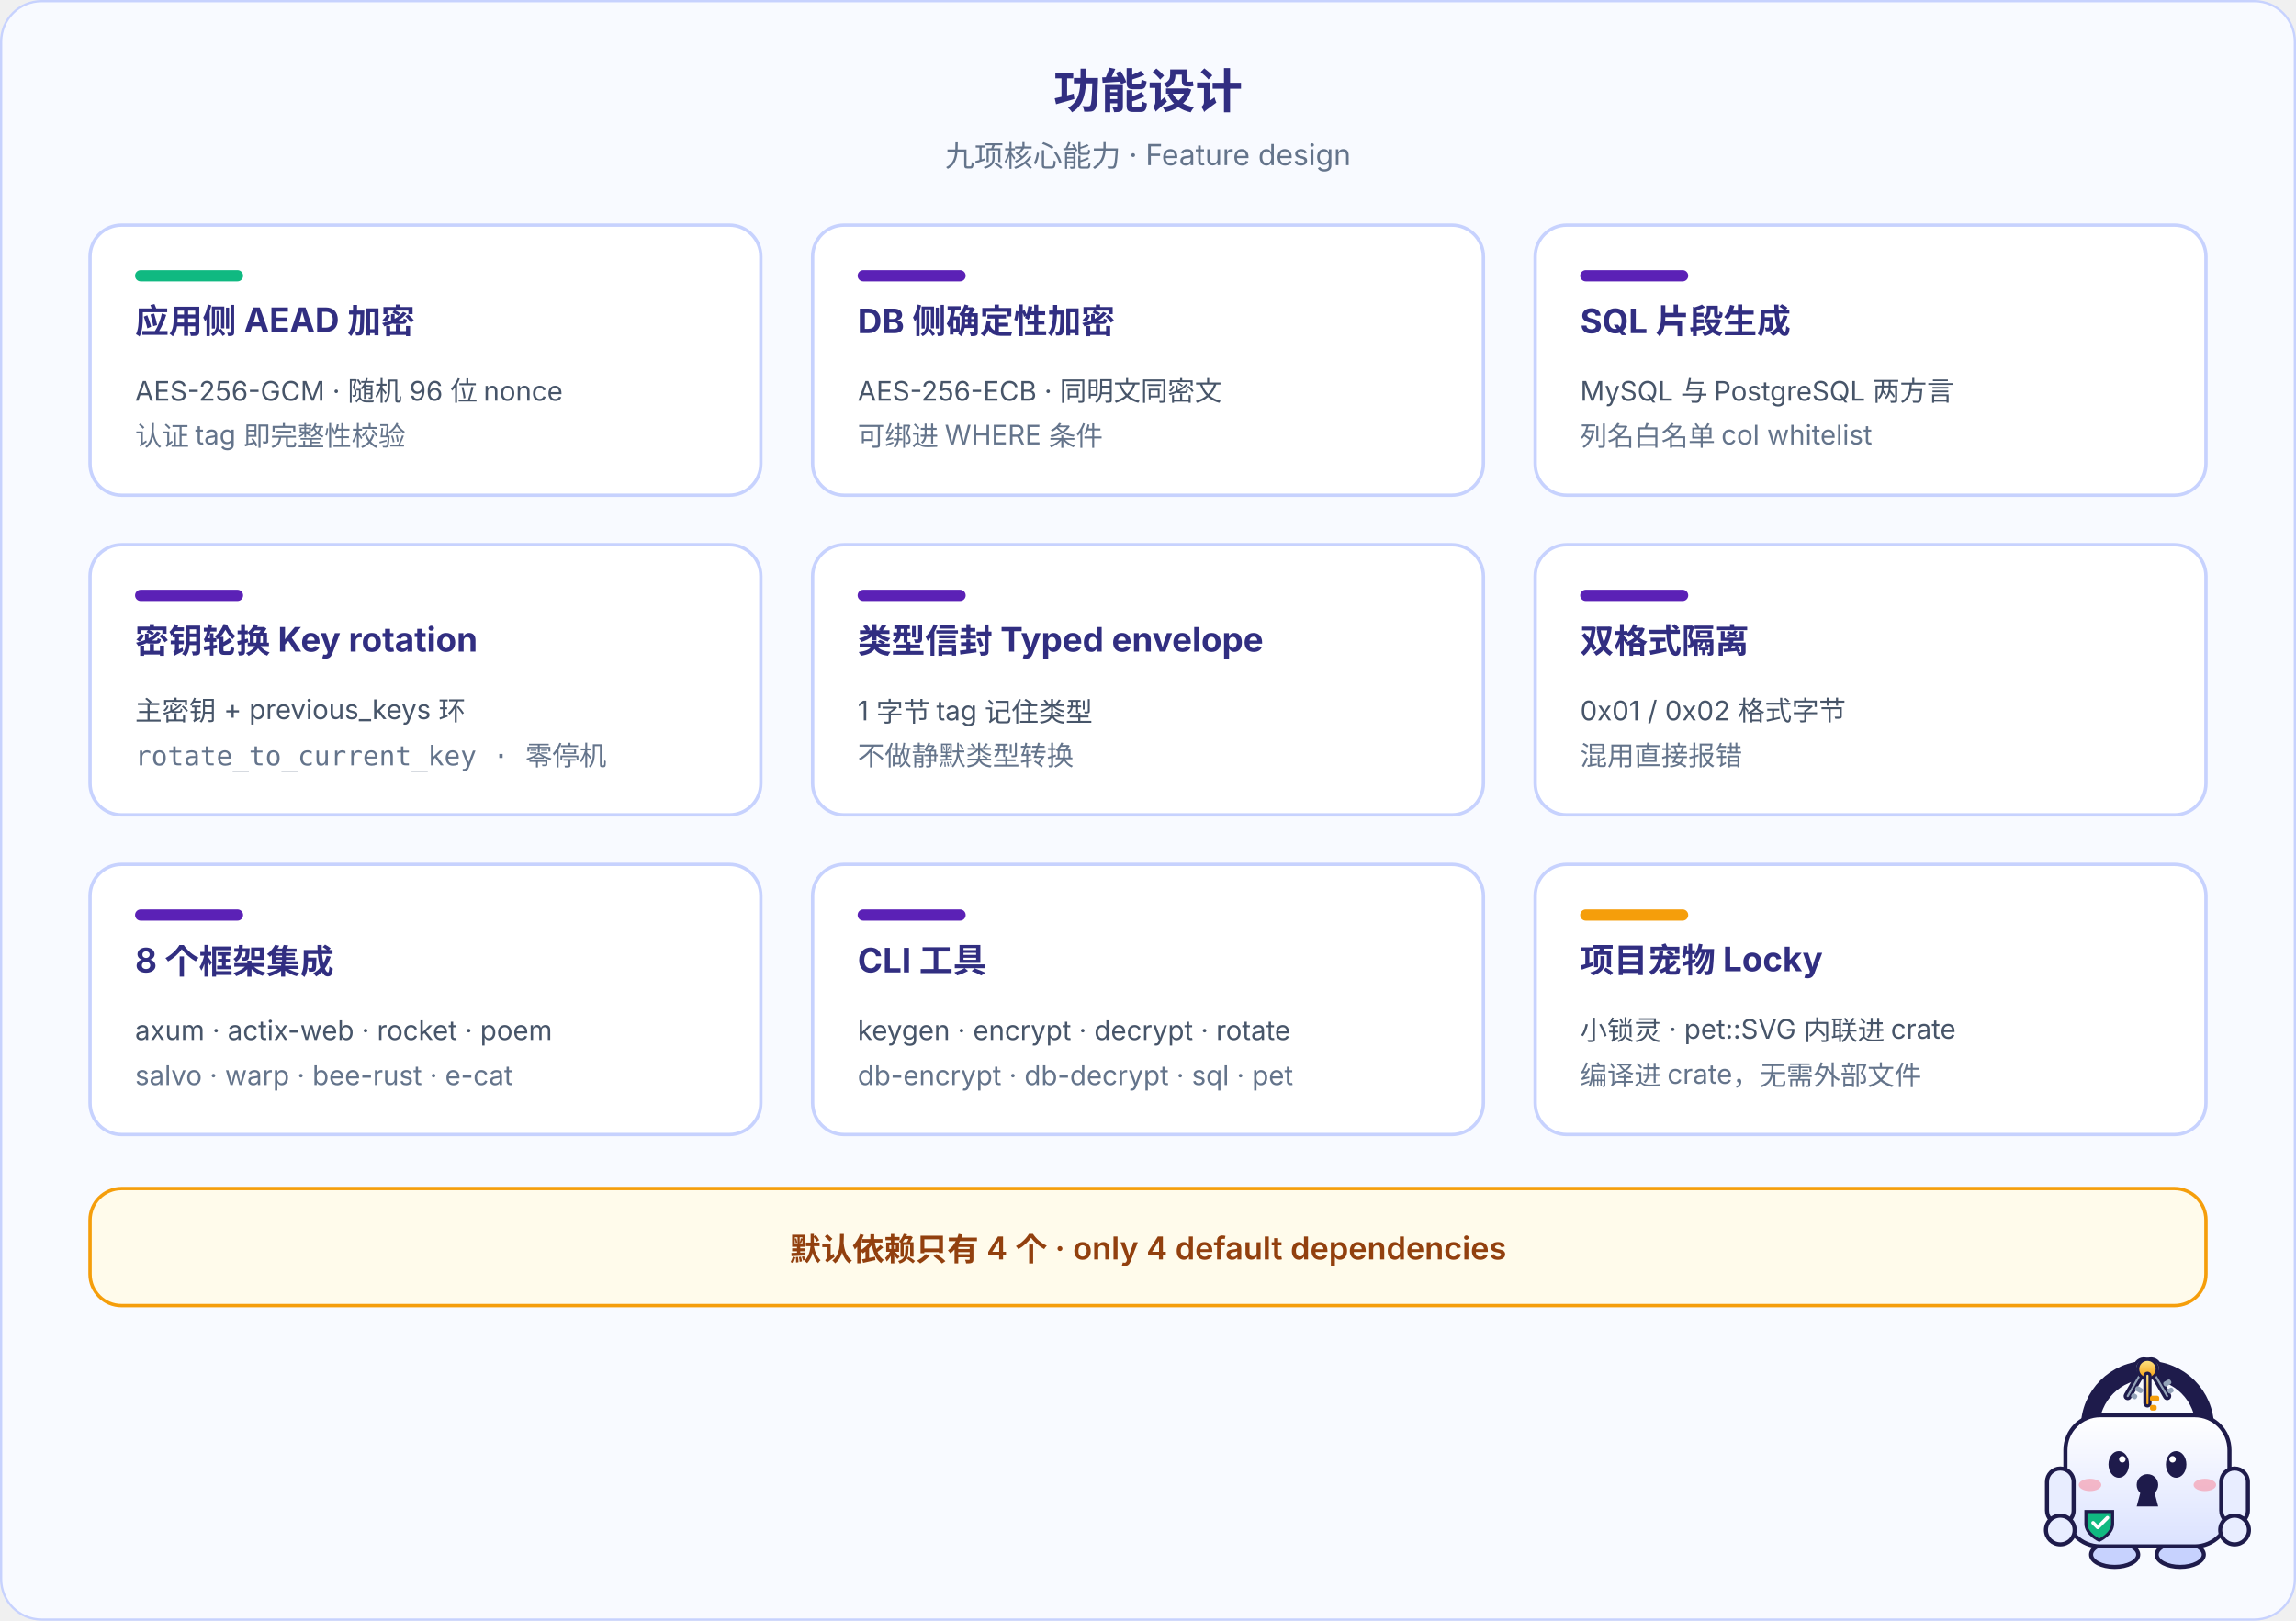
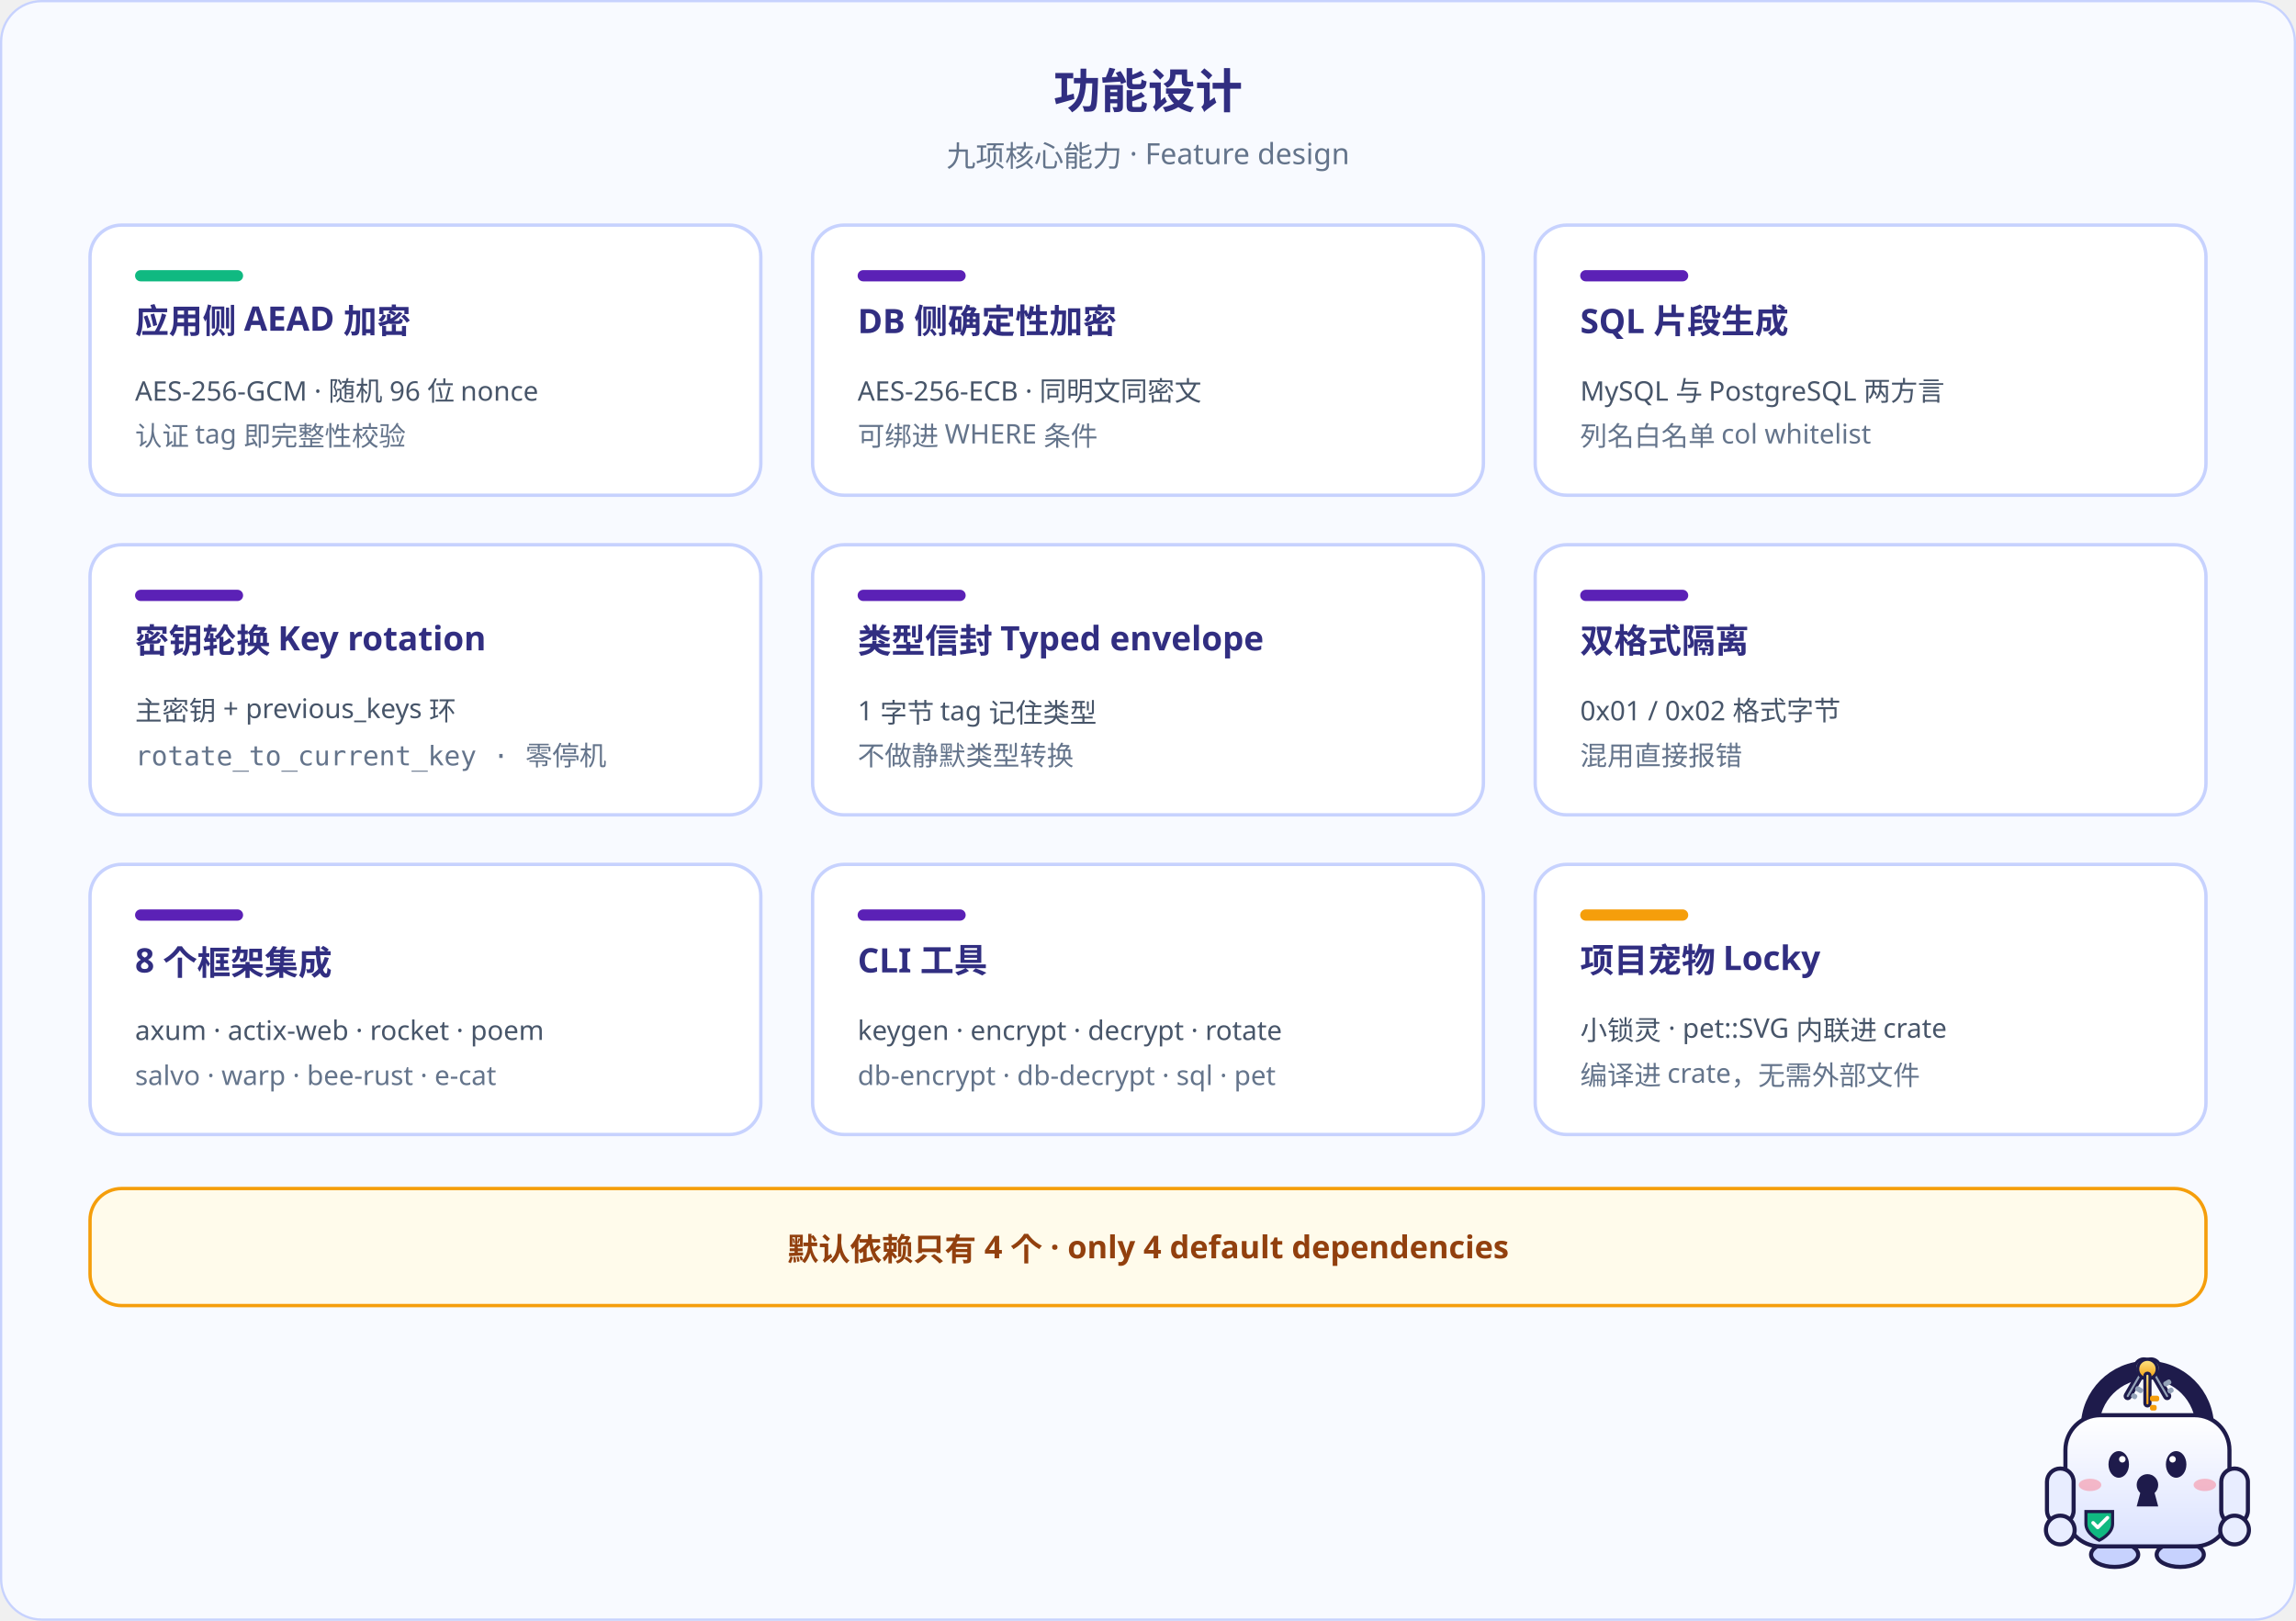
- <svg xmlns="http://www.w3.org/2000/svg" viewBox="0 0 1020 720" role="img" aria-labelledby="t d" font-family="ui-sans-serif,-apple-system,'Segoe UI','Noto Sans SC','Microsoft YaHei',sans-serif">
+ <svg xmlns="http://www.w3.org/2000/svg" viewBox="0 0 1020 720" role="img" aria-labelledby="t d" font-family="'Noto Sans SC','Source Han Sans SC',sans-serif">
  <rect x="0.5" y="0.5" width="1019" height="719" rx="18" fill="#F8FAFF" stroke="#C7D2FE" stroke-width="1" />
  <text x="510" y="48" text-anchor="middle" font-size="21" font-weight="700" fill="#312E81">功能设计</text>
  <text x="510" y="74" text-anchor="middle" font-size="13" fill="#64748B">九项核心能力 · Feature design</text>
  <rect x="40" y="100" width="298" height="120" rx="14" fill="#FFFFFF" stroke="#C7D2FE" stroke-width="1.5" />
  <rect x="60" y="120" width="48" height="5" rx="2.5" fill="#10B981" />
  <text x="60" y="148" font-size="15" font-weight="700" fill="#312E81">应用侧 AEAD 加密</text>
  <text x="60" y="178" font-size="12" fill="#475569">AES-256-GCM · 随机 96 位 nonce</text>
  <text x="60" y="198" font-size="12" fill="#64748B">认证 tag 即完整性校验</text>
  <rect x="361" y="100" width="298" height="120" rx="14" fill="#FFFFFF" stroke="#C7D2FE" stroke-width="1.5" />
  <rect x="381" y="120" width="48" height="5" rx="2.5" fill="#5B21B6" />
  <text x="381" y="148" font-size="15" font-weight="700" fill="#312E81">DB 侧确定性加密</text>
  <text x="381" y="178" font-size="12" fill="#475569">AES-256-ECB · 同明文同密文</text>
  <text x="381" y="198" font-size="12" fill="#64748B">可绑进 WHERE 条件</text>
  <rect x="682" y="100" width="298" height="120" rx="14" fill="#FFFFFF" stroke="#C7D2FE" stroke-width="1.5" />
  <rect x="702" y="120" width="48" height="5" rx="2.5" fill="#5B21B6" />
  <text x="702" y="148" font-size="15" font-weight="700" fill="#312E81">SQL 片段生成</text>
  <text x="702" y="178" font-size="12" fill="#475569">MySQL 与 PostgreSQL 两方言</text>
  <text x="702" y="198" font-size="12" fill="#64748B">列名白名单 col whitelist</text>
  <rect x="40" y="242" width="298" height="120" rx="14" fill="#FFFFFF" stroke="#C7D2FE" stroke-width="1.5" />
  <rect x="60" y="262" width="48" height="5" rx="2.5" fill="#5B21B6" />
  <text x="60" y="290" font-size="15" font-weight="700" fill="#312E81">密钥轮换 Key rotation</text>
  <text x="60" y="320" font-size="12" fill="#475569">主密钥 + previous_keys 环</text>
-   <text x="60" y="340" font-family="ui-monospace,SFMono-Regular,Menlo,Consolas,monospace" font-size="12" fill="#64748B">rotate_to_current_key · 零停机</text>
+   <text x="60" y="340" font-family="'DejaVu Sans Mono','Noto Sans Mono',monospace" font-size="12" fill="#64748B">rotate_to_current_key · 零停机</text>
  <rect x="361" y="242" width="298" height="120" rx="14" fill="#FFFFFF" stroke="#C7D2FE" stroke-width="1.5" />
  <rect x="381" y="262" width="48" height="5" rx="2.5" fill="#5B21B6" />
  <text x="381" y="290" font-size="15" font-weight="700" fill="#312E81">类型信封 Typed envelope</text>
  <text x="381" y="320" font-size="12" fill="#475569">1 字节 tag 记住类型</text>
  <text x="381" y="340" font-size="12" fill="#64748B">不做静默类型转换</text>
  <rect x="682" y="242" width="298" height="120" rx="14" fill="#FFFFFF" stroke="#C7D2FE" stroke-width="1.5" />
  <rect x="702" y="262" width="48" height="5" rx="2.5" fill="#5B21B6" />
  <text x="702" y="290" font-size="15" font-weight="700" fill="#312E81">双格式隔离</text>
  <text x="702" y="320" font-size="12" fill="#475569">0x01 / 0x02 格式字节</text>
  <text x="702" y="340" font-size="12" fill="#64748B">混用直接报错</text>
  <rect x="40" y="384" width="298" height="120" rx="14" fill="#FFFFFF" stroke="#C7D2FE" stroke-width="1.5" />
  <rect x="60" y="404" width="48" height="5" rx="2.5" fill="#5B21B6" />
  <text x="60" y="432" font-size="15" font-weight="700" fill="#312E81">8 个框架集成</text>
  <text x="60" y="462" font-size="12" fill="#475569">axum · actix-web · rocket · poem</text>
  <text x="60" y="482" font-size="12" fill="#64748B">salvo · warp · bee-rust · e-cat</text>
  <rect x="361" y="384" width="298" height="120" rx="14" fill="#FFFFFF" stroke="#C7D2FE" stroke-width="1.5" />
  <rect x="381" y="404" width="48" height="5" rx="2.5" fill="#5B21B6" />
  <text x="381" y="432" font-size="15" font-weight="700" fill="#312E81">CLI 工具</text>
  <text x="381" y="462" font-size="12" fill="#475569">keygen · encrypt · decrypt · rotate</text>
  <text x="381" y="482" font-size="12" fill="#64748B">db-encrypt · db-decrypt · sql · pet</text>
  <rect x="682" y="384" width="298" height="120" rx="14" fill="#FFFFFF" stroke="#C7D2FE" stroke-width="1.5" />
  <rect x="702" y="404" width="48" height="5" rx="2.5" fill="#F59E0B" />
  <text x="702" y="432" font-size="15" font-weight="700" fill="#312E81">项目宠物 Locky</text>
  <text x="702" y="462" font-size="12" fill="#475569">小锁灵 · pet::SVG 内联进 crate</text>
  <text x="702" y="482" font-size="12" fill="#64748B">编译进 crate，无需外部文件</text>
  <rect x="40" y="528" width="940" height="52" rx="14" fill="#FFFBEB" stroke="#F59E0B" stroke-width="1.5" />
  <text x="510" y="560" text-anchor="middle" font-size="14" font-weight="600" fill="#92400E">默认依赖只有 4 个 · only 4 default dependencies</text>
  <defs>
    <linearGradient id="petBodyZhFeat" x1="0" y1="0" x2="0" y2="1">
      <stop offset="0" stop-color="#FFFFFF" />
      <stop offset="1" stop-color="#DBE2FF" />
    </linearGradient>
    <linearGradient id="petKeyGoldZhFeat" x1="0" y1="0" x2="0" y2="1">
      <stop offset="0" stop-color="#FDE68A" />
      <stop offset="1" stop-color="#F59E0B" />
    </linearGradient>
  </defs>
  <g transform="translate(881.13,566.75) scale(0.455446)">
    <g transform="translate(0,-10)">
      <ellipse cx="128" cy="282" rx="23" ry="12" fill="#C7D2FE" stroke="#1E1B4B" stroke-width="4" />
      <ellipse cx="192" cy="282" rx="23" ry="12" fill="#C7D2FE" stroke="#1E1B4B" stroke-width="4" />
      <path d="M104 158 A56 56 0 0 1 216 158" fill="none" stroke="#1E1B4B" stroke-width="18" stroke-linecap="round" />
      <g transform="rotate(-30 160 94)">
        <circle cx="160" cy="101" r="9" fill="#94A3B8" stroke="#1E1B4B" stroke-width="3" />
        <rect x="157.5" y="105" width="5" height="30" rx="2.5" fill="#94A3B8" stroke="#1E1B4B" stroke-width="3" />
        <rect x="162.5" y="119" width="8" height="5" rx="2" fill="#94A3B8" />
        <rect x="162.5" y="127" width="6" height="5" rx="2" fill="#94A3B8" />
      </g>
      <g transform="rotate(30 160 94)">
        <circle cx="160" cy="101" r="9" fill="#94A3B8" stroke="#1E1B4B" stroke-width="3" />
        <rect x="157.5" y="105" width="5" height="30" rx="2.5" fill="#94A3B8" stroke="#1E1B4B" stroke-width="3" />
        <rect x="162.5" y="119" width="8" height="5" rx="2" fill="#94A3B8" />
        <rect x="162.5" y="127" width="6" height="5" rx="2" fill="#94A3B8" />
      </g>
      <g>
        <circle cx="160" cy="101" r="9.5" fill="url(#petKeyGoldZhFeat)" stroke="#1E1B4B" stroke-width="3" />
        <rect x="157.5" y="105" width="5" height="32" rx="2.5" fill="url(#petKeyGoldZhFeat)" stroke="#1E1B4B" stroke-width="3" />
        <rect x="162.5" y="127" width="9" height="5.5" rx="2" fill="#F59E0B" />
        <rect x="162.5" y="136" width="6.5" height="5.5" rx="2" fill="#F59E0B" />
      </g>
      <rect x="80" y="146" width="160" height="128" rx="34" fill="url(#petBodyZhFeat)" stroke="#1E1B4B" stroke-width="4" />
      <rect x="62" y="198" width="26" height="54" rx="13" fill="#E8EDFF" stroke="#1E1B4B" stroke-width="4" />
      <rect x="232" y="198" width="26" height="54" rx="13" fill="#E8EDFF" stroke="#1E1B4B" stroke-width="4" />
      <circle cx="75" cy="258" r="14" fill="#E8EDFF" stroke="#1E1B4B" stroke-width="4" />
      <circle cx="245" cy="258" r="14" fill="#E8EDFF" stroke="#1E1B4B" stroke-width="4" />
      <path d="M100 240 h26 v12 c0 10 -13 16 -13 16 s-13 -6 -13 -16 z" fill="#10B981" stroke="#1E1B4B" stroke-width="3" />
      <path d="M107 251 l4.5 4.5 l9.5 -9.5" fill="none" stroke="#FFFFFF" stroke-width="3.5" stroke-linecap="round" stroke-linejoin="round" />
      <ellipse cx="132" cy="194" rx="10" ry="13" fill="#1E1B4B" />
      <ellipse cx="188" cy="194" rx="10" ry="13" fill="#1E1B4B" />
      <circle cx="135.5" cy="189" r="3.2" fill="#FFFFFF" />
      <circle cx="184.5" cy="189" r="3.2" fill="#FFFFFF" />
      <ellipse cx="104" cy="214" rx="11" ry="6" fill="#FB7185" opacity="0.45" />
      <ellipse cx="216" cy="214" rx="11" ry="6" fill="#FB7185" opacity="0.45" />
      <circle cx="160" cy="214" r="10.5" fill="#1E1B4B" />
      <path d="M153.5 220 h13 l4 15 h-21 z" fill="#1E1B4B" />
    </g>
  </g>
</svg>
